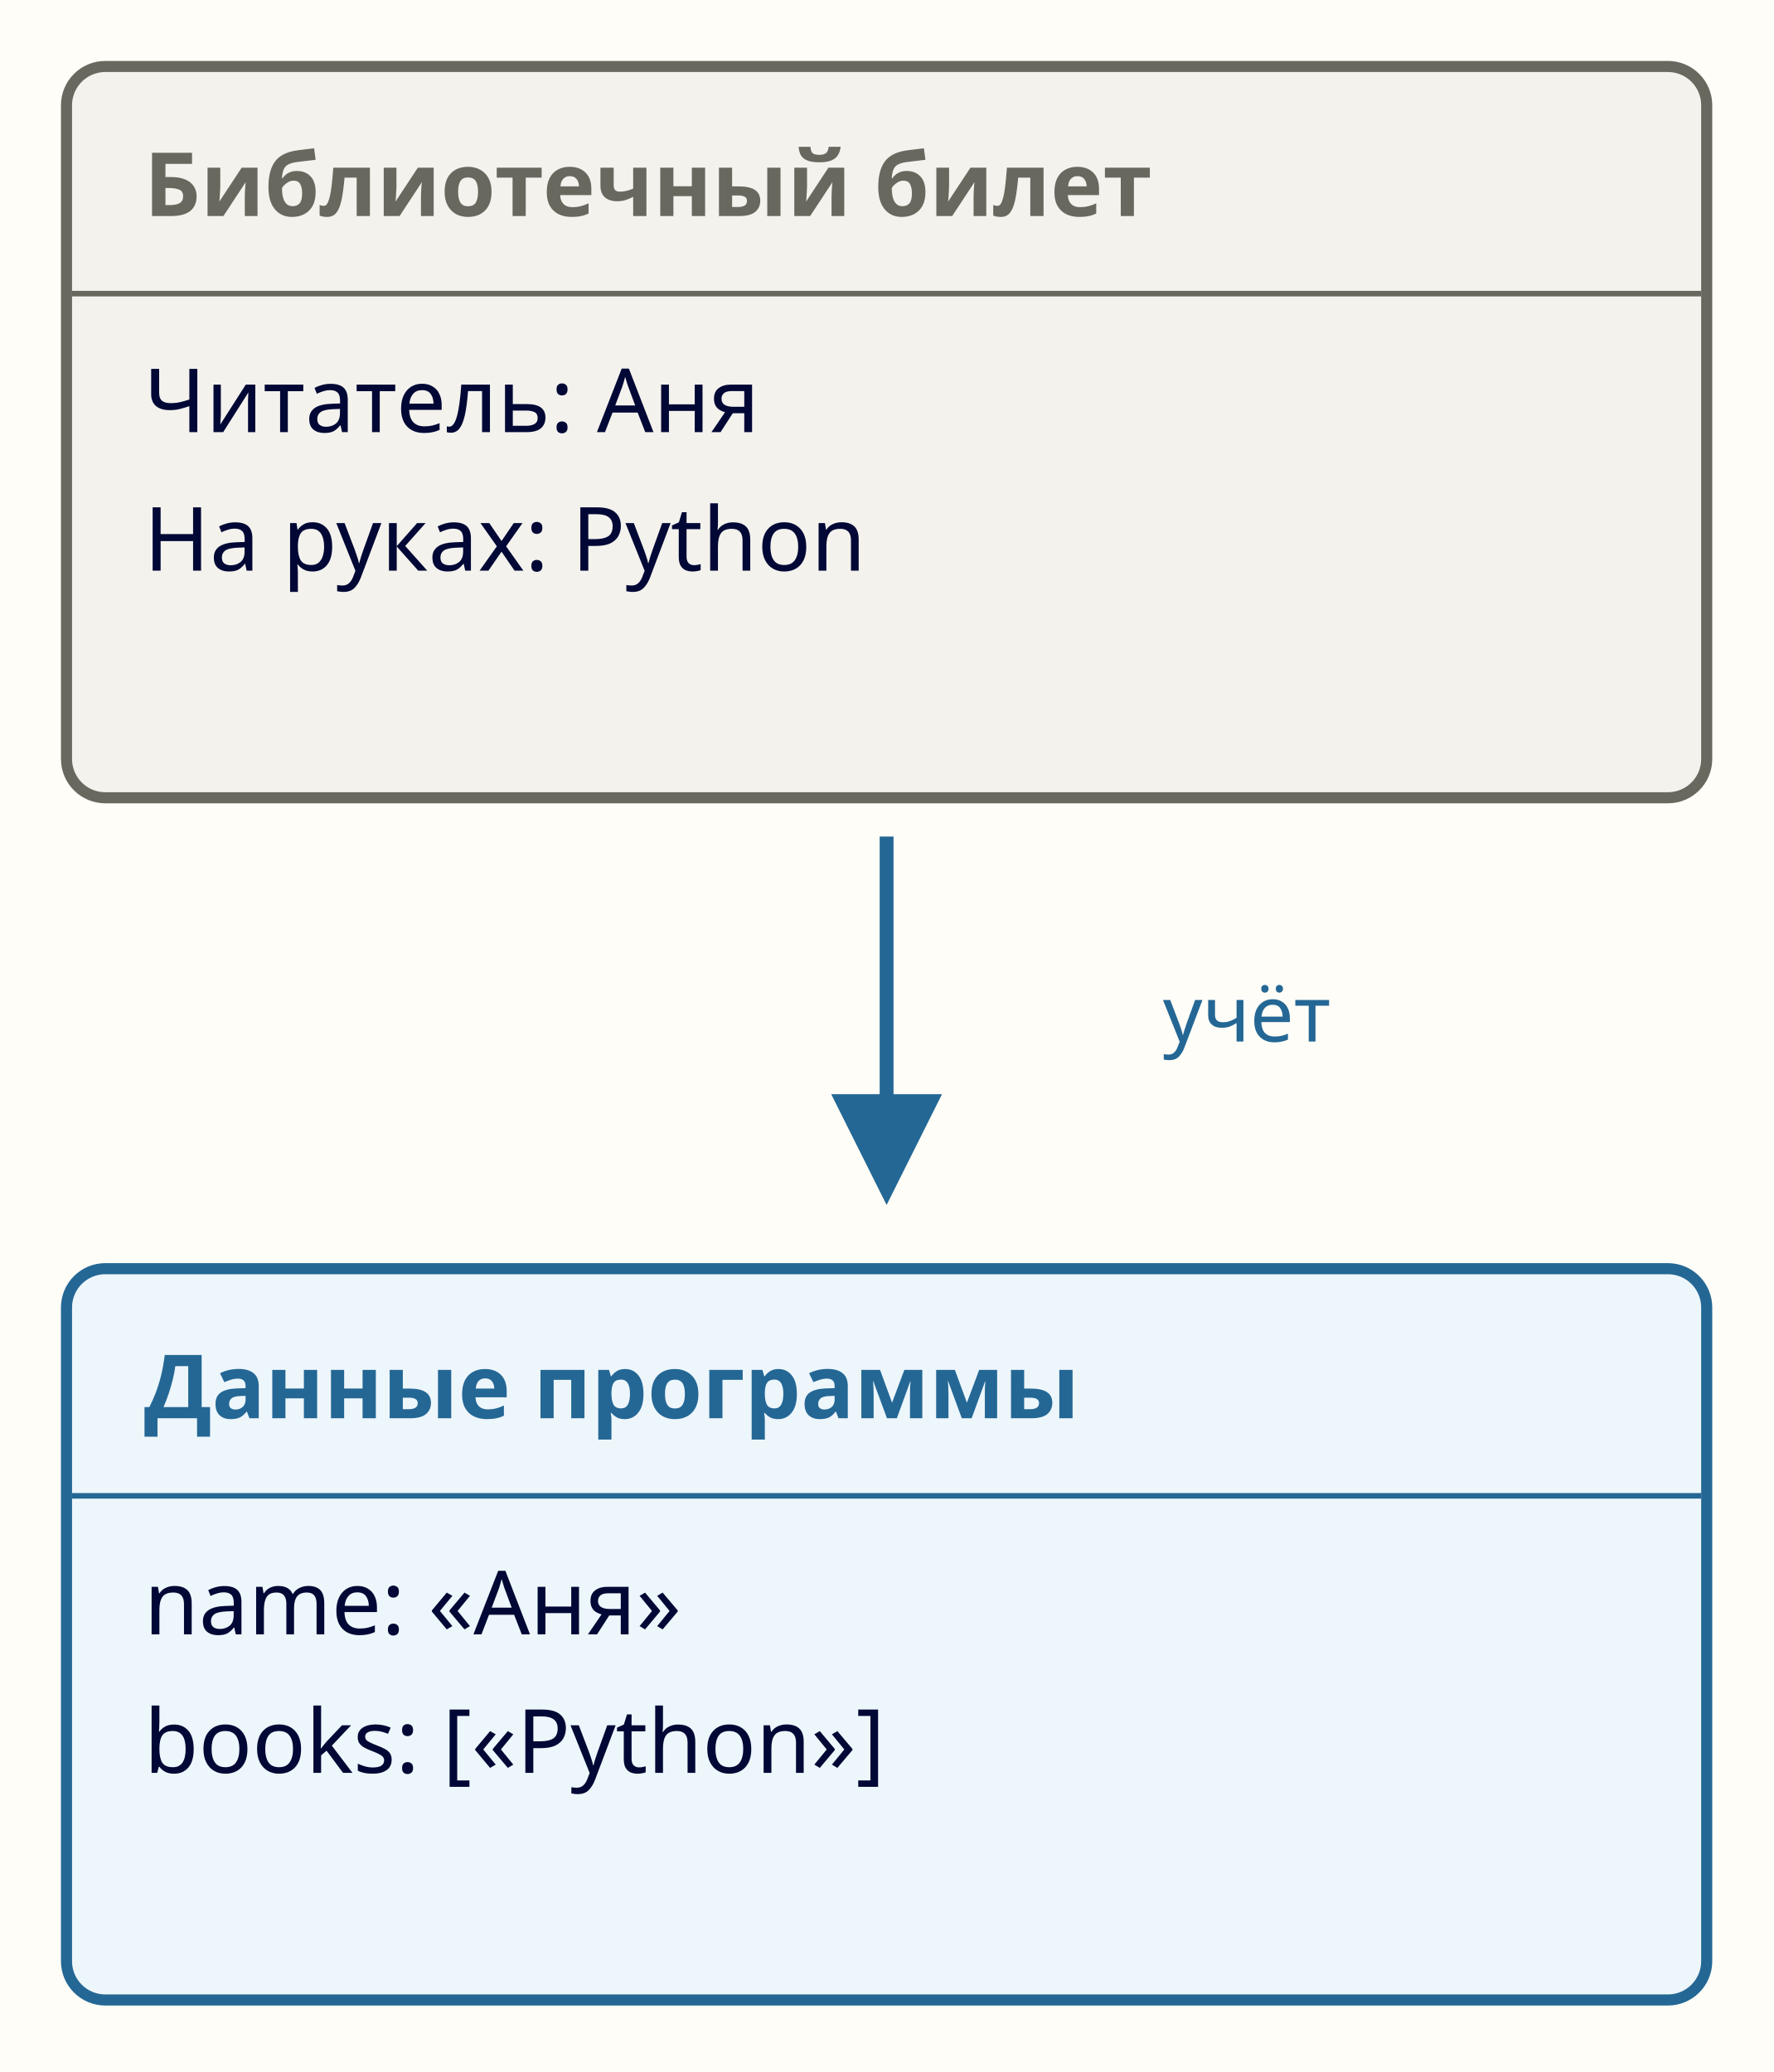
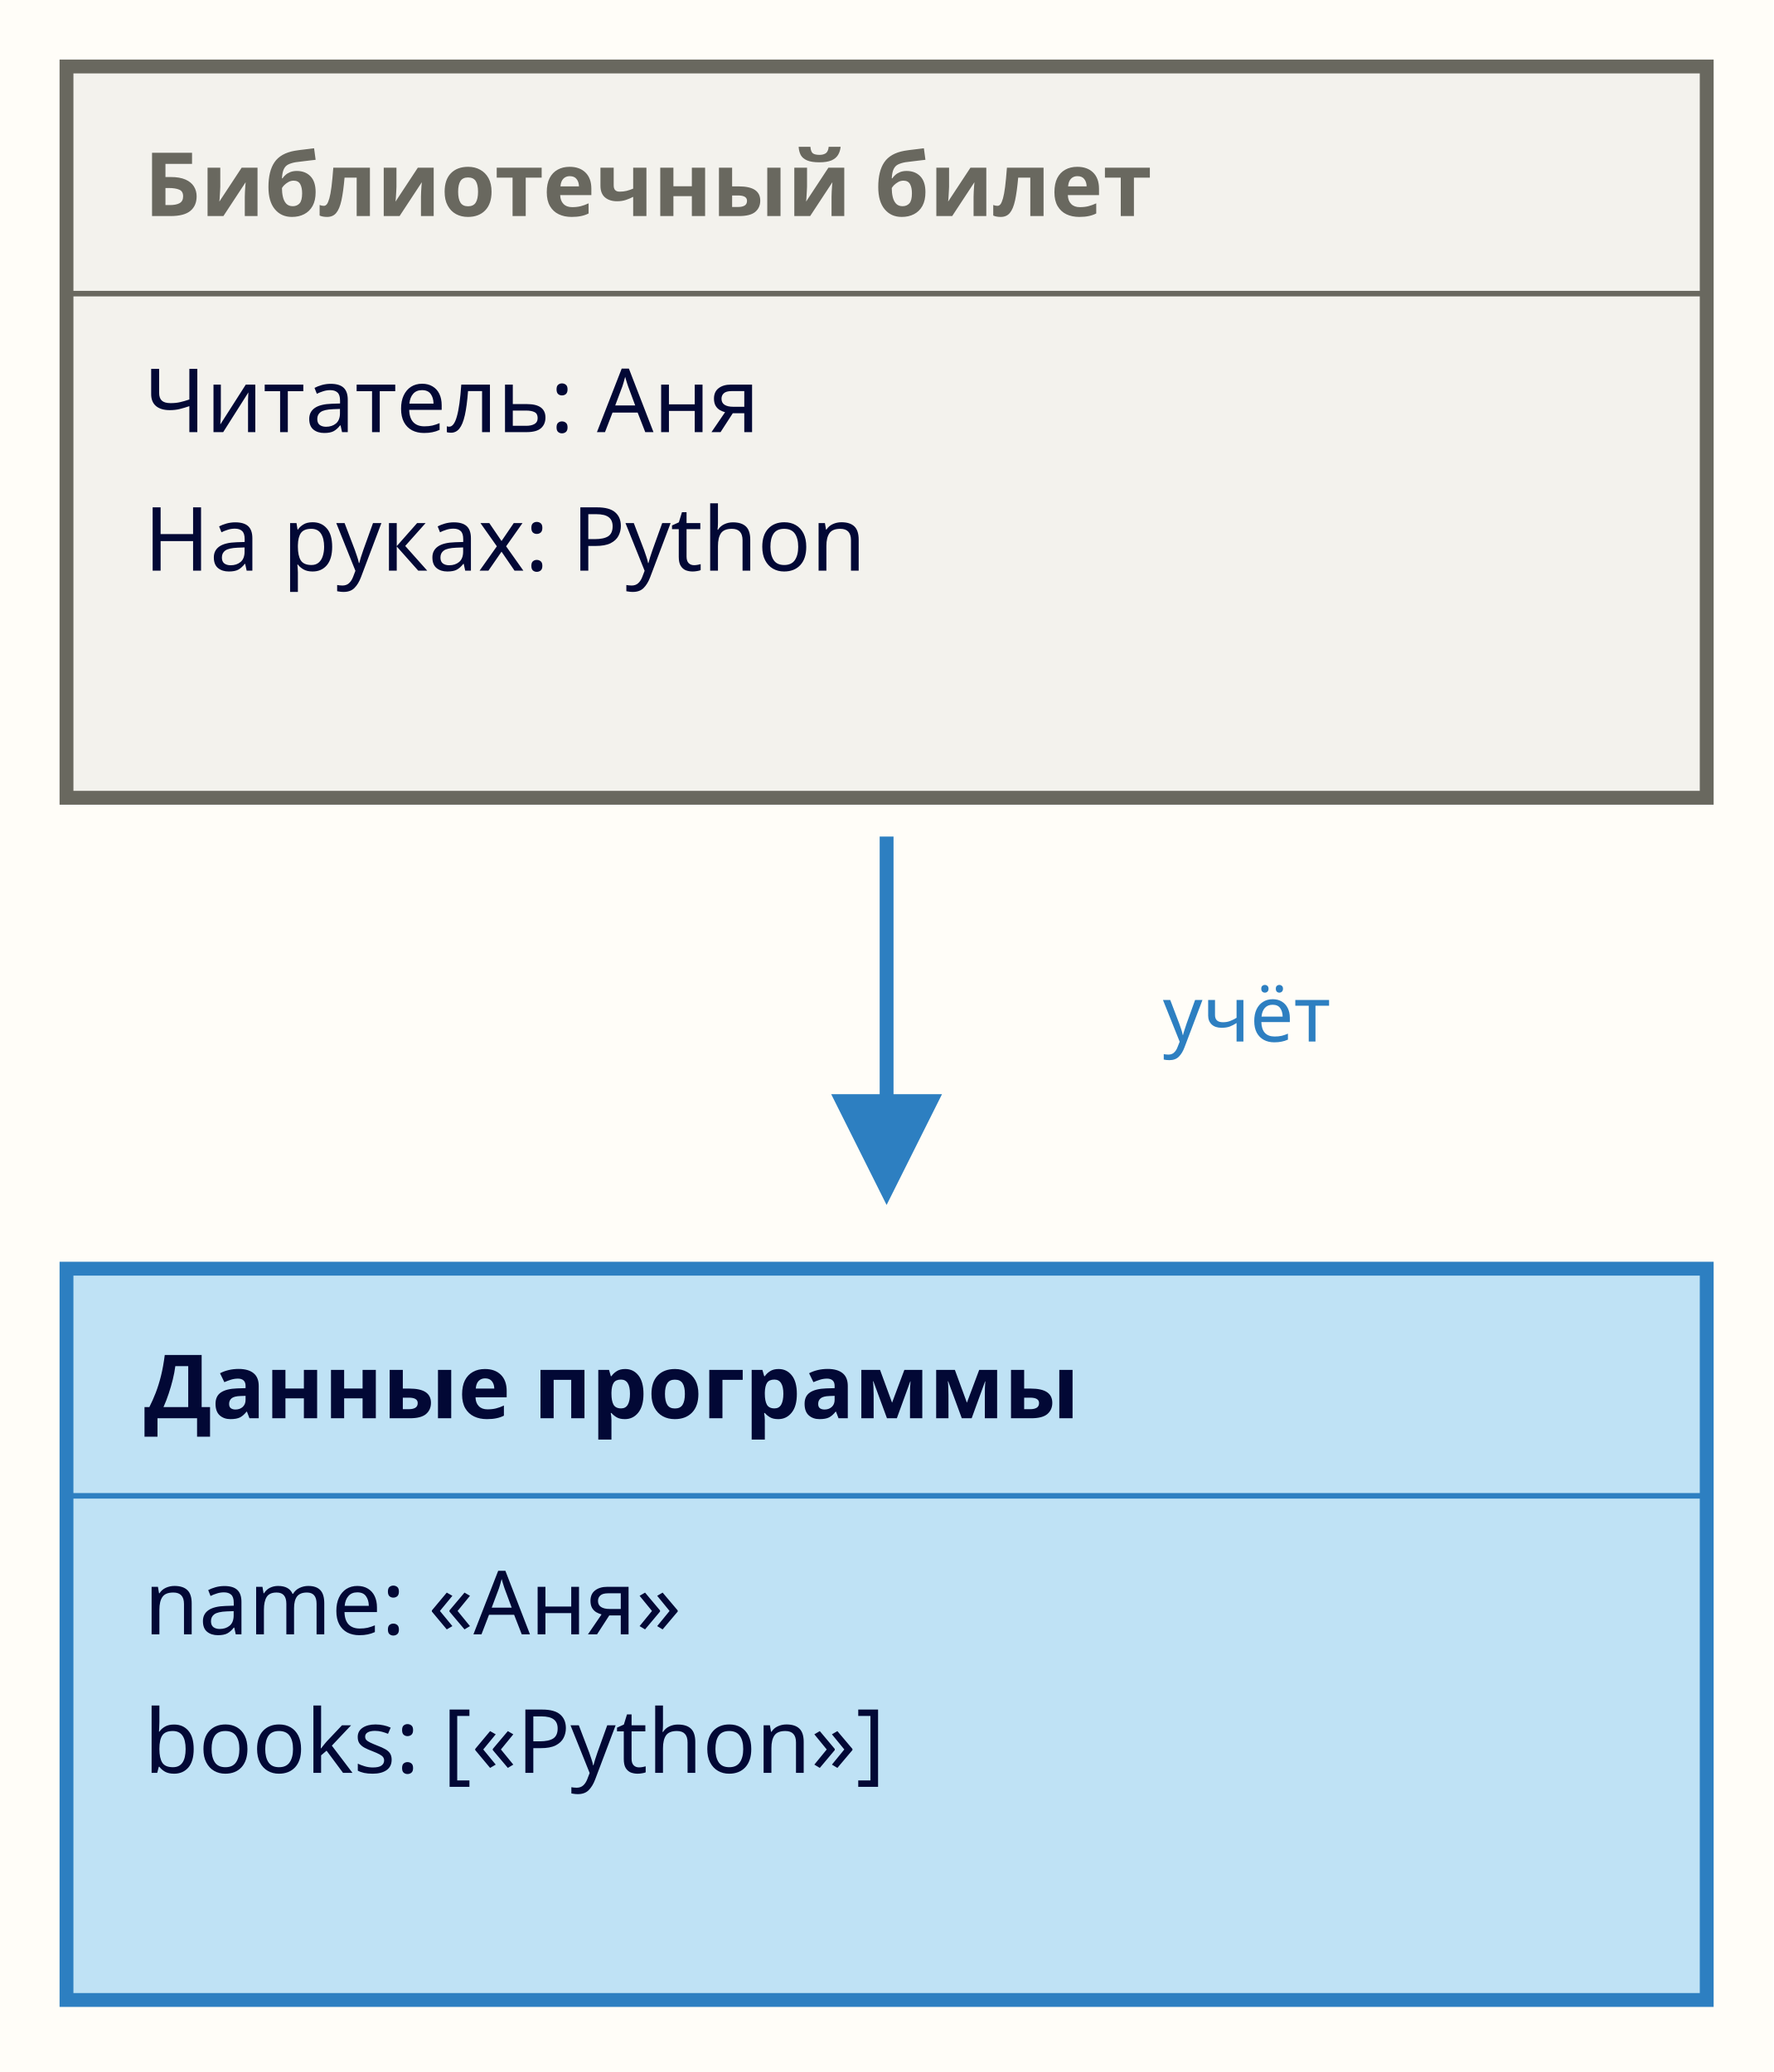
<svg xmlns="http://www.w3.org/2000/svg" width="320" height="374" viewBox="0 0 320 374" role="img" aria-labelledby="title desc">
  <defs>
    <marker id="arrow" markerWidth="8" markerHeight="8" refX="7" refY="4" orient="auto">
-       <path d="M0 0 L8 4 L0 8Z" fill="#246795" />
+       <path d="M0 0 L8 4 L0 8Z" fill="#2D7FC1" />
    </marker>
  </defs>
  <rect width="320" height="374" fill="#fffdf8" />
  <g font-family="system-ui, sans-serif" font-size="16" fill="#020835">
-     <rect x="12" y="12" width="296" height="132" rx="7" fill="#f3f2ed" stroke="#69685f" stroke-width="2" />
+     <rect x="12" y="12" width="296" height="132" rx="0" fill="#f3f2ed" stroke="#69685f" stroke-width="2.5" />
    <path d="M13 53 H307" stroke="#69685f" />
    <text x="26" y="39" font-weight="700" fill="#69685f">Библиотечный билет</text>
    <text x="26" y="78">Читатель: Аня</text>
    <text x="26" y="103">На руках: Python</text>
-     <path d="M160 151 L160 215" fill="none" stroke="#246795" stroke-width="2.5" marker-end="url(#arrow)" />
-     <text x="225" y="188" text-anchor="middle" font-size="14" fill="#246795">учёт</text>
-     <rect x="12" y="229" width="296" height="132" rx="7" fill="#edf6fb" stroke="#246795" stroke-width="2" />
-     <path d="M13 270 H307" stroke="#246795" />
-     <text x="26" y="256" font-weight="700" fill="#246795">Данные программы</text>
+     <path d="M160 151 L160 215" fill="none" stroke="#2D7FC1" stroke-width="2.5" marker-end="url(#arrow)" />
+     <text x="225" y="188" text-anchor="middle" font-size="14" fill="#2D7FC1">учёт</text>
+     <rect x="12" y="229" width="296" height="132" rx="0" fill="#BFE2F5" stroke="#2D7FC1" stroke-width="2.5" />
+     <path d="M13 270 H307" stroke="#2D7FC1" />
+     <text x="26" y="256" font-weight="700" fill="#020835">Данные программы</text>
    <text x="26" y="295">name: «Аня»</text>
    <text x="26" y="320">books: [«Python»]</text>
  </g>
</svg>
